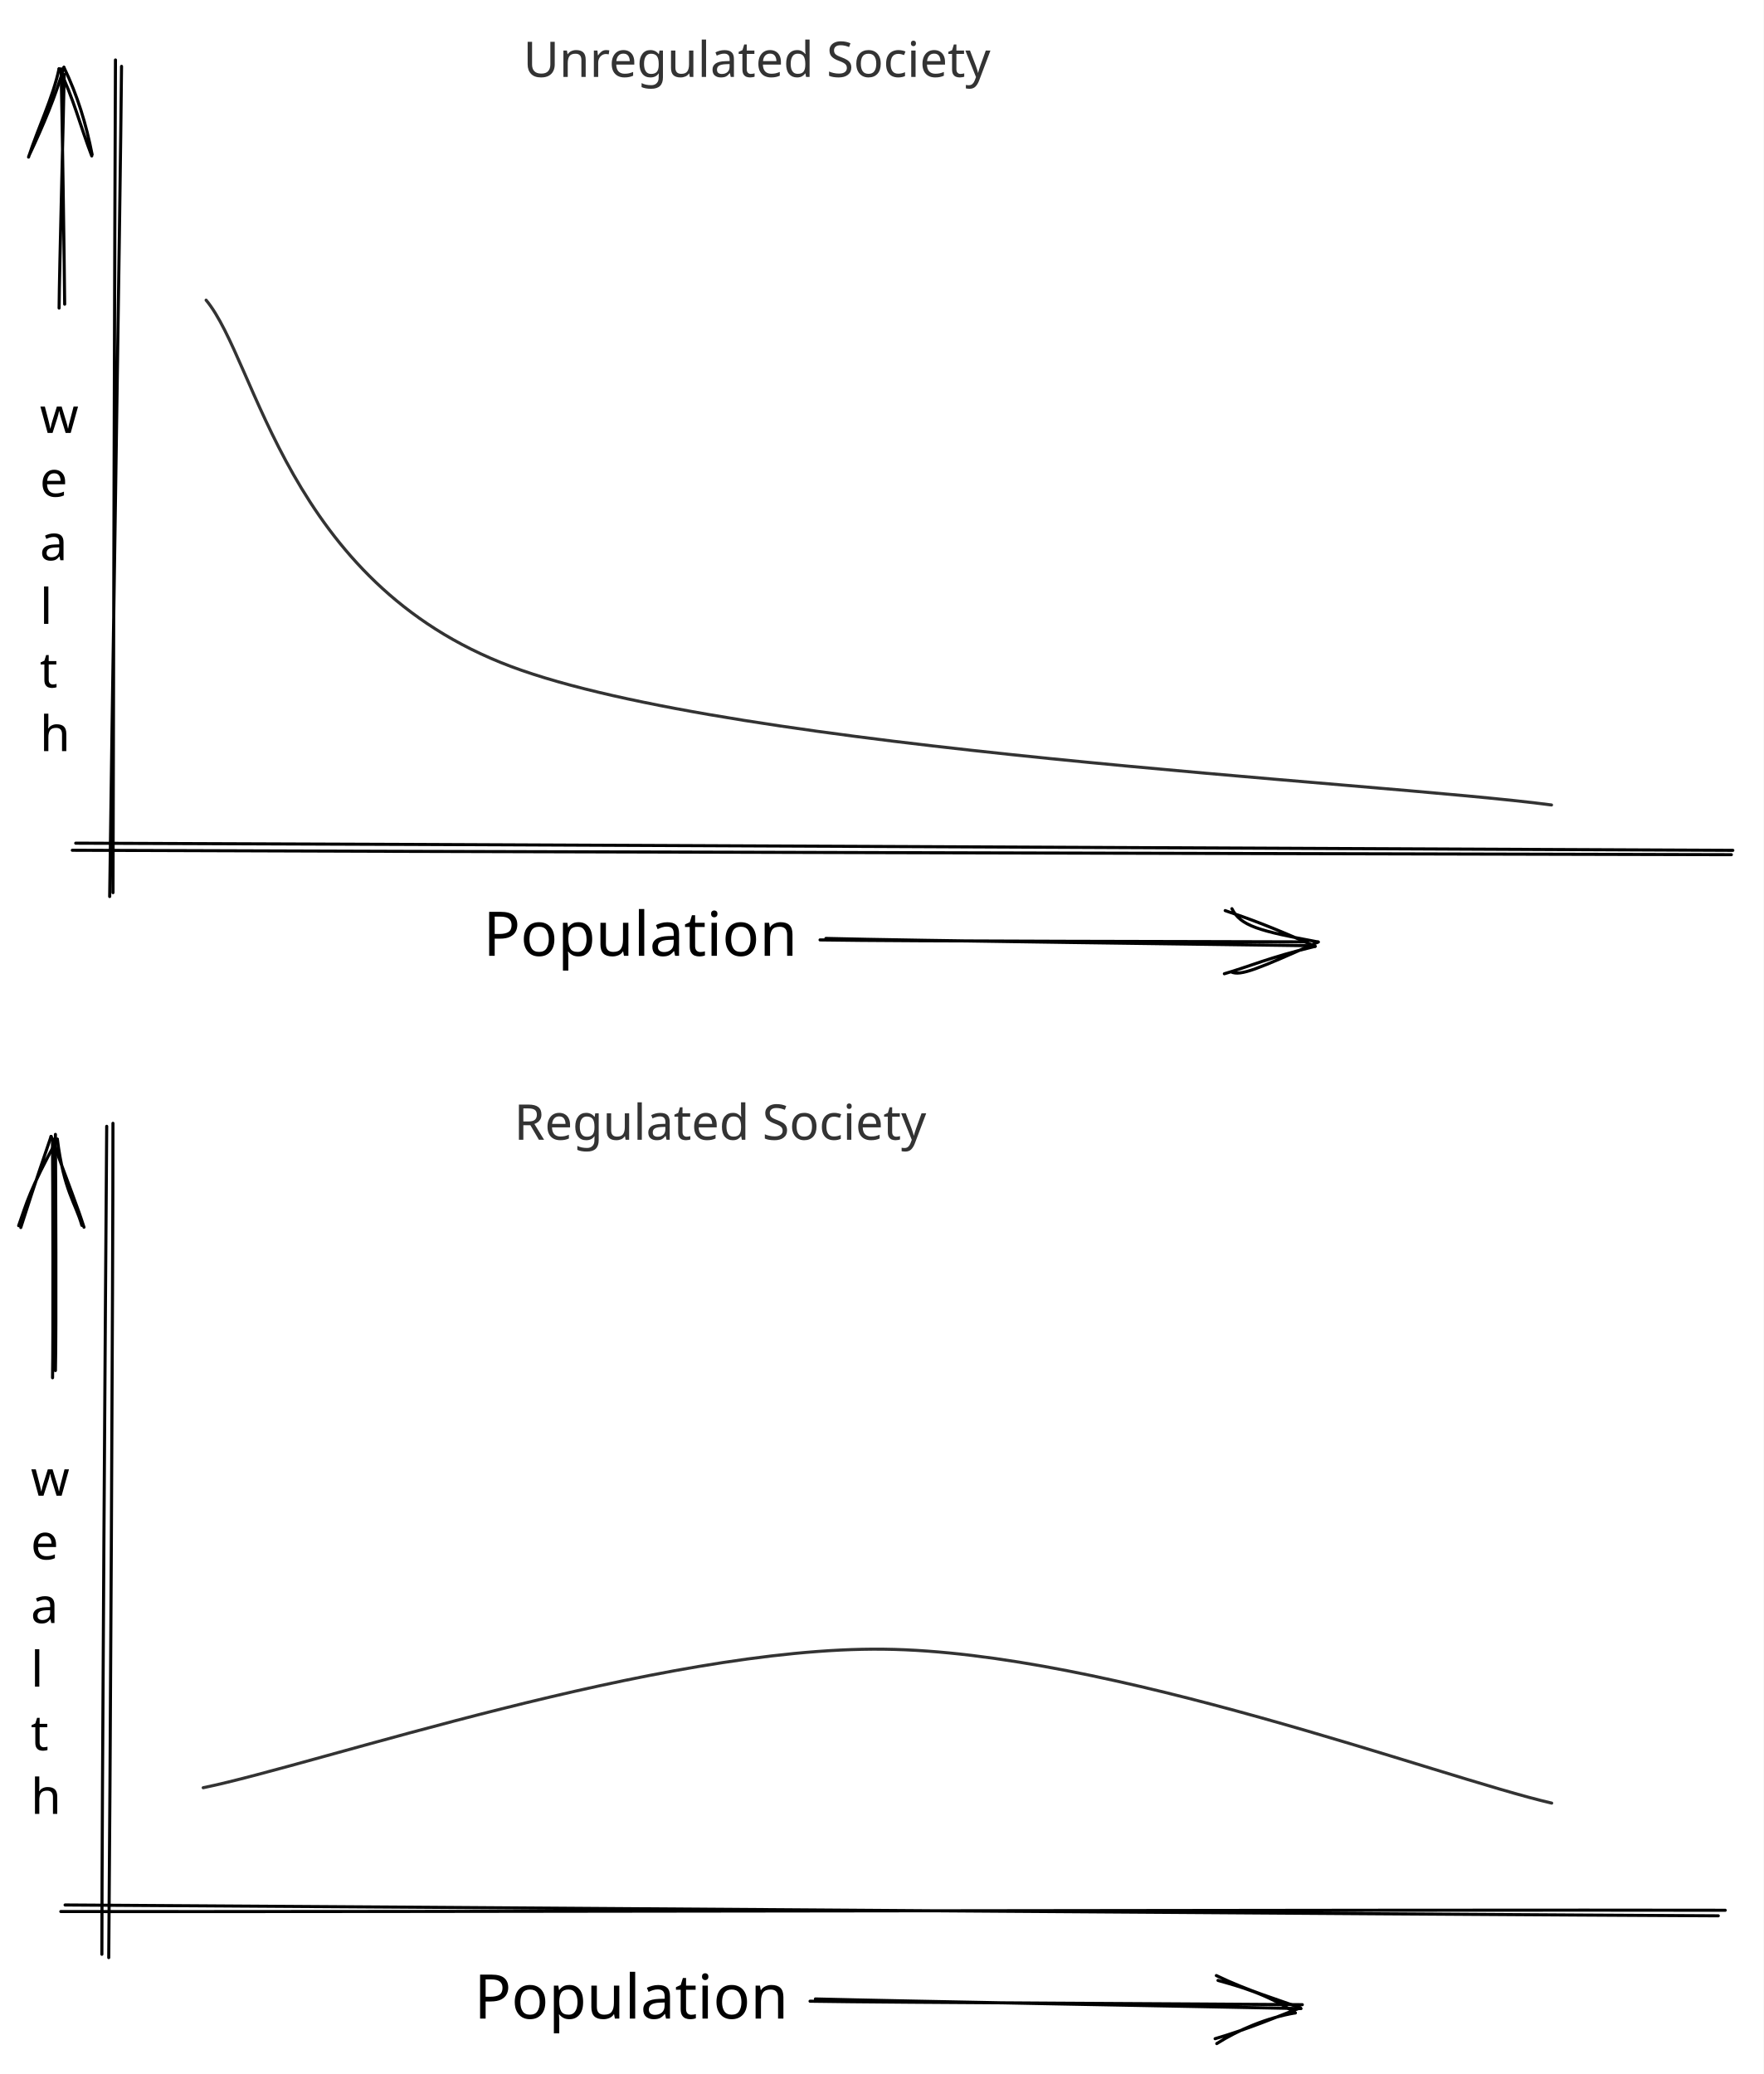
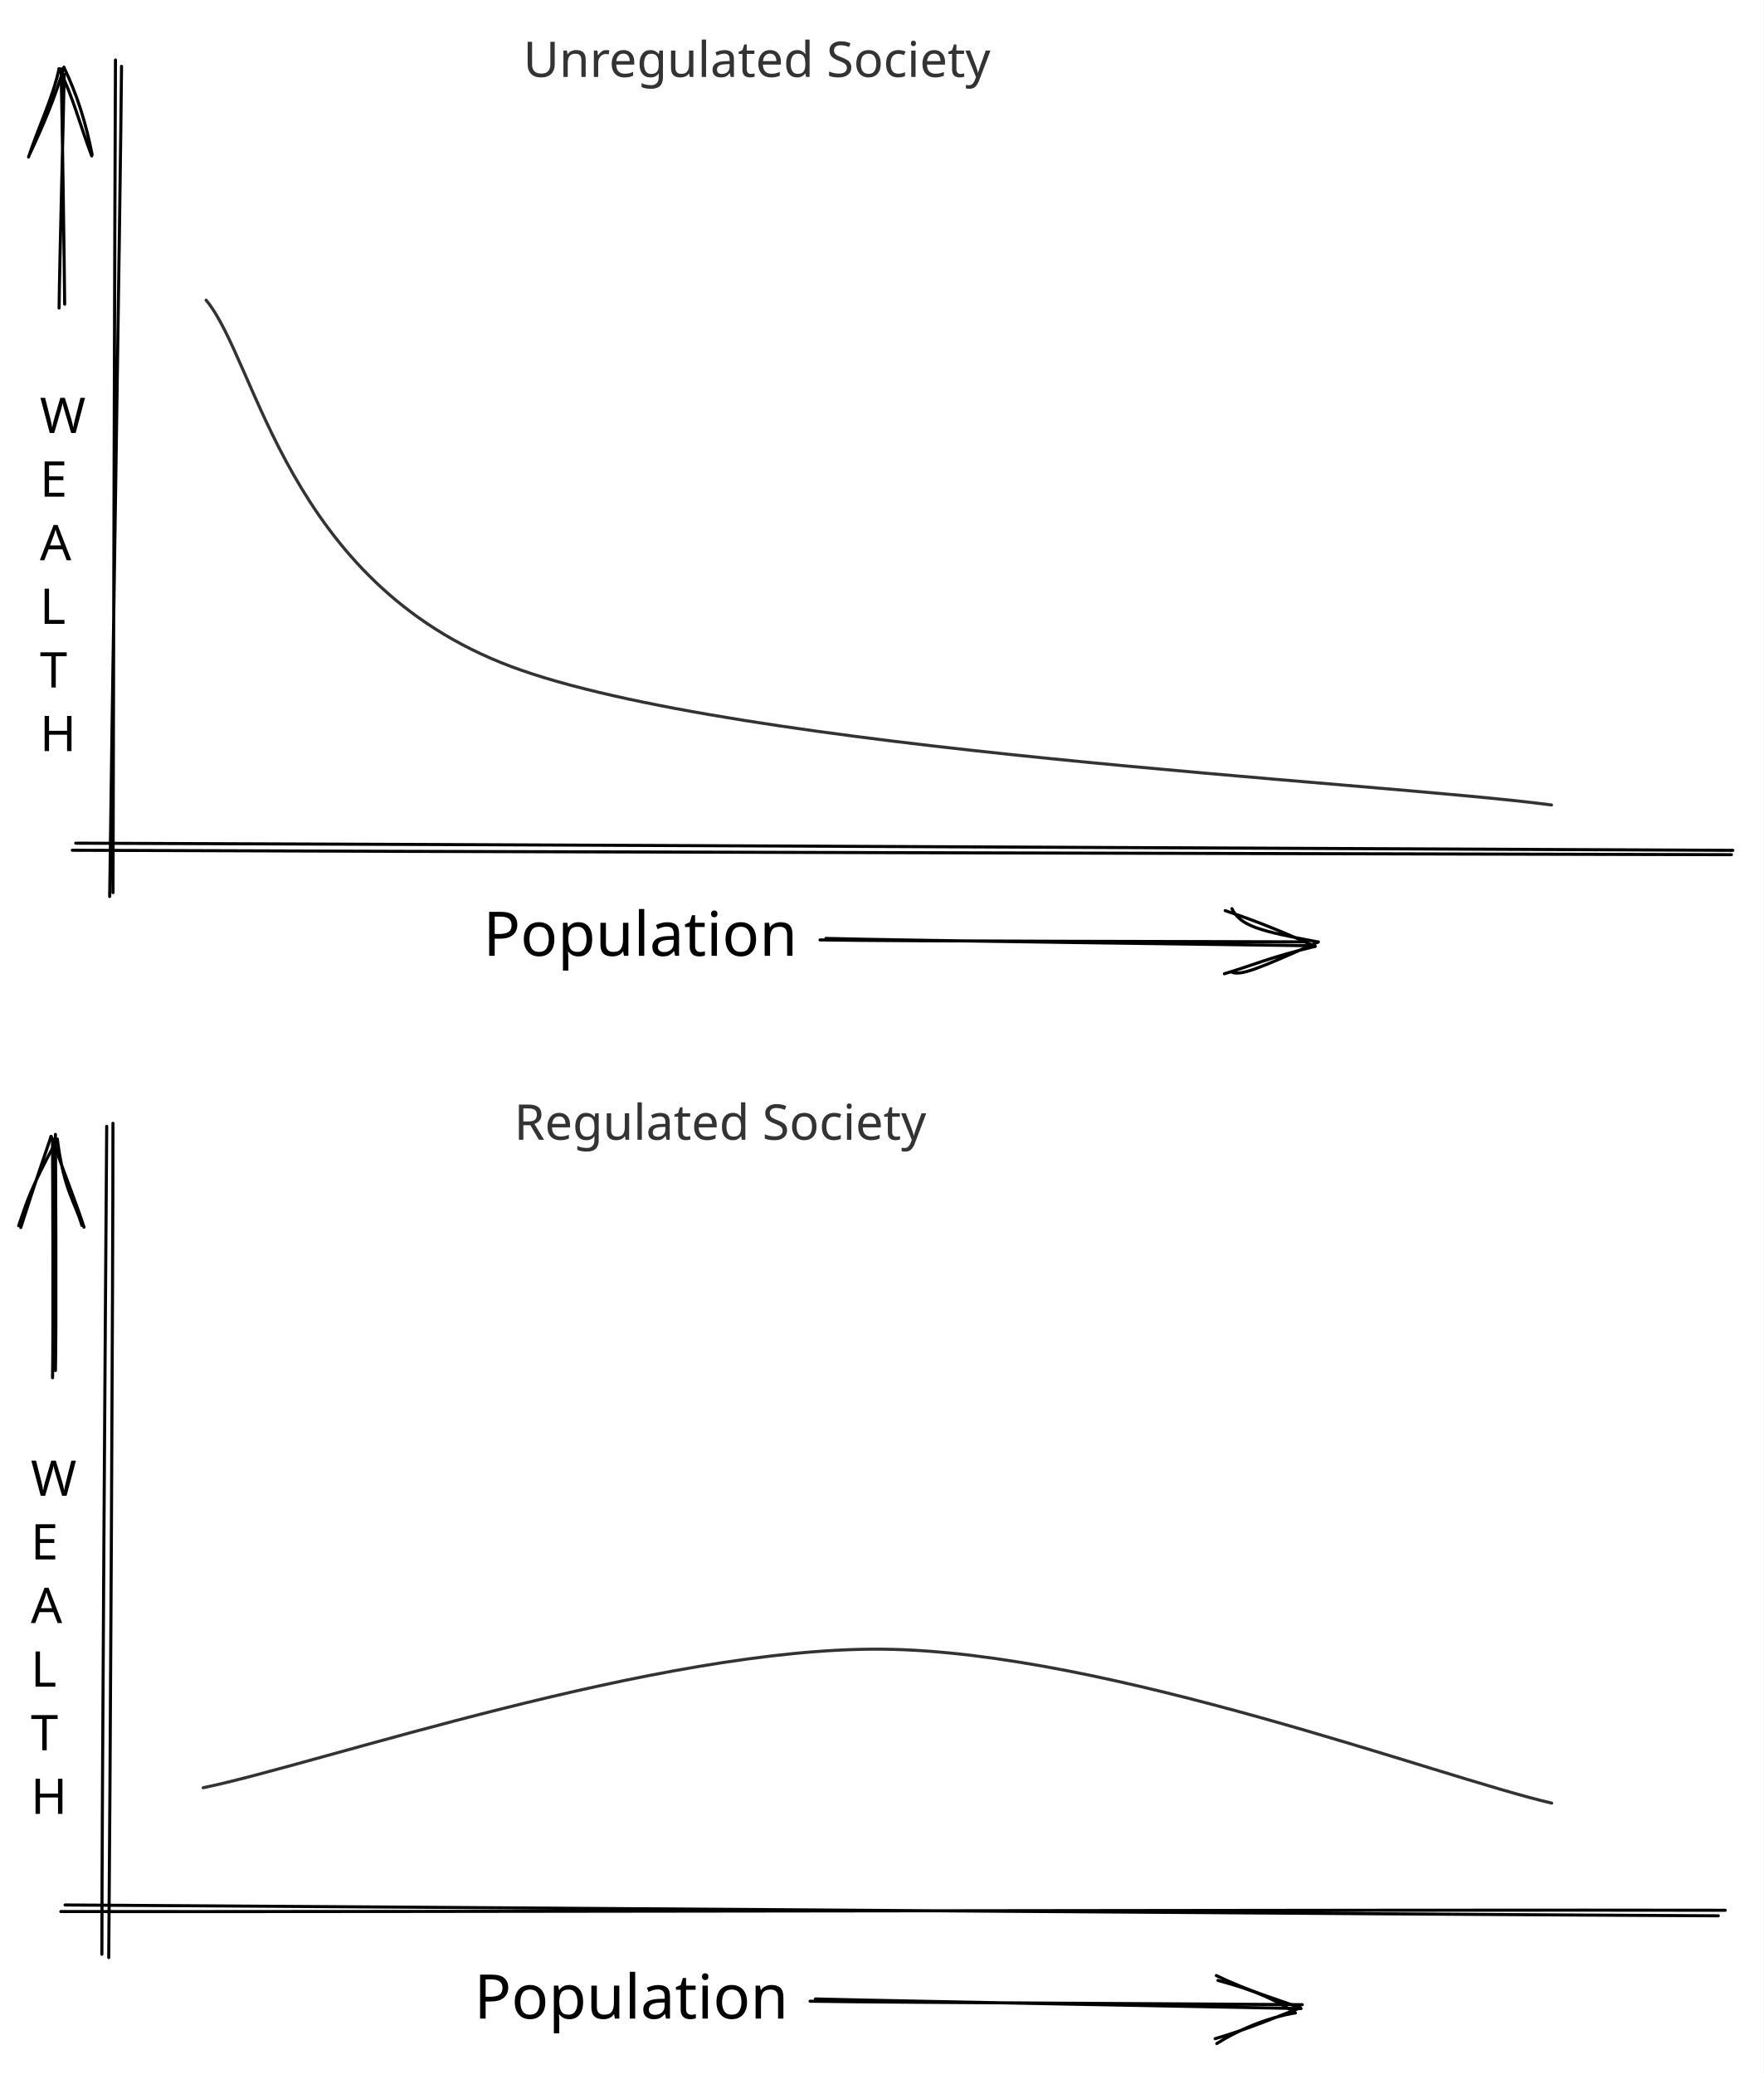
<svg xmlns="http://www.w3.org/2000/svg" version="1.1" viewBox="0 0 572.835 673.75" width="1145.671" height="1347.5">
  
-   eyJ2ZXJzaW9uIjoiMSIsImVuY29kaW5nIjoiYnN0cmluZyIsImNvbXByZXNzZWQiOnRydWUsImVuY29kZWQiOiJ4nO2bW3eaSlx1MDAxNMff8ymy7GtjmftM30zSXFyOMdrENpeTri6iqERcdTAwMDRcdTAwMDJYTbv63c+AkUFBxVSj7SlcdTAwMGZdYS4wzOzf/s/sbX/s7O5cdTAwMTaCJ9covN8tXHUwMDE4w4ZumU1PXHUwMDFmXHUwMDE03obl31xmzzdcdTAwMWRbVsHo3nf6XiNq2Vx0XHUwMDAy13//7p3qUWw4vVEvwzJ6hlx1MDAxZPiy3b/yfnf3R/SvrDGbYd/rNvfKVXx0cytcdTAwMWFX16Uuf8AuiLpGjcaDsUzbUKVDWYSYXHUwMDE23z/Je6CJ+H5gNoNOWFx1MDAxNpd0XGaz3Vx0wrEnuul221xun65K/MBzusaBYzle+NY3WnSpXHUwMDE33+uNbttz+nYzblx1MDAxM3i67bu6Jz9StWuZlnVcdTAwMTk8WaPp0Vx1MDAxYp2+l1x1MDAxOP7oLVepQY7K436+IydT9ZKvbXdsw/cn+jiu3jCD0Vx1MDAwNKjvXGLH6J42o1n/knyC3Xx+wnhcdTAwMTnUXHUwMDFjw+eSn2o8hlx1MDAxMa5cdTAwMTFgXHUwMDE4alx1MDAxOCGK45qELVx1MDAxMDpdeu7YkV1wIDRGSKKB6Vx1MDAxZkp7XGKip7Z0yzfUxIZD+6Bsxe5bVlxc2Xeb+qhcdTAwMTOgjGiMM8BcdTAwMTFHcb00ju50XHUwMDFmy2l0M97jOmbSXHUwMDE4w0v9tassIbqJ//7yNrP1XHUwMDFlSDaXlqU67Ex1LFi6XHUwMDFmXHUwMDFjOL2eXHUwMDE5yC+phaOYXHUwMDFlsVx1MDAxZuhesG/aTdNuT9dcdTAwMTl2c0ZN1Kvkec6gY+jNjH7TdTuJNZ5i8eNZr1arXHUwMDBlQLl8qte0yreScUU6uVhMrHFoioiqxVx1MDAxObNIXHUwMDEwz6DxL4tLskhcdTAwMTFlXHUwMDEyq1x1MDAxNHRhJ4SmS8coQoZcdTAwMTnUXHUwMDEwVkvwh6GYsK7wgqr9b0mio9fq/v3Fp89f+z1/b1gvl6yvrTSJgTFcZiZJxFxcqWBEXCJX5lx1MDAxOauilqWLyqL+zyhOruiYudDWIeZZ+pfwalPMUcqhxpKo5mdOmfaPhFU/XHUwMDFiR6XkslL1/LZxbPLqTf2rf3VBSCFp/rGB6KHJXHUwMDE14pqfKVx1MDAxOLJ5Vlx1MDAxZrpcdTAwMDTPkTHKd9ZcdTAwMWO3b+lBOD1q4Vx1MDAxZDu4NL9HrkibKD3Se6b1NLF24YNKltm2I7ExWlx0XHUwMDAzklNcdTAwMWOYcpNcdTAwMTlXXHUwMDA3jps0Q9+IxEk+TS1LQ75Fl6XeaVxuSscz26atW/X00OfAOX/+p+Z+gk5cIqboXHUwMDE0sCg3V0CDglwizFhcdTAwMWFVkiWaRUhcdTAwMThcdTAwMTdMQ5RAKKRcdTAwMWH8RXdJXHUwMDE1RZhApCEtXHUwMDA1b/RWOF06Rlx1MDAxYVxiXHQ1oTBcdTAwMDHISnX0RdytVEdcdTAwMTNcdTAwMDZcdTAwMTdeaVNbpbAmVuz5mHiaQ/1cIsfR6IdfvKdcdTAwMTVcdTAwMDGRm03OXHUwMDAx1qSbZpAkWrV1V7ZcdTAwMTEpI1iRhCeda7ajeEDsw17ltKNcdTAwMDHTqH8y8NDyP+/lUXFpnlx1MDAxM35cdTAwMDJcdTAwMDJSVCWxc8iQcVx1MDAwMJVccv2fnUGWjkOAMZaelqpcdTAwMDclqZ+5eVx1MDAxNphcdTAwMDCO8VZBP1x1MDAxNtvBnW3c2fqdbd3ZwZ3dyZRcXEAnStcluUDp0Fx1MDAxMpqb+oI5QH28qj+4Z7Wzs7Nbi1x1MDAxZj1ip3zv7udSXkTgXHUwMDA0UYDnilx1MDAxNrG/0rqstGpcdTAwMDBATiHKOqFcdTAwMDKUQm9cZlx1MDAxOVx1MDAxM4RrQEuwuXnIVqusydZ7bKVCuo5cdTAwMTPqYnk7v+qWOteXXjBsnVx1MDAxZVx1MDAxZVx1MDAwNI81eHJ0nEfeiDZcdKPgWeqWufVVtvxn8ch/VdxcdTAwMThcdTAwMTZcZlximKltnE1cdTAwMTfGXHUwMDFiWkKA3Nwxplx1MDAxNmTz2I217ZPtXHUwMDE57fA8ZjR3L52GaciZ2qC8KVx1MDAxM11C3bK+YVx1MDAwZVKtfe/gXFx80IenpYdD7rmDx6p/kitcdTAwMDI7dbJcdTAwMDScpojCiKWJXHUwMDAy9E/YMGq/itRcdTAwMTJcbse0UONoZlxiXHUwMDE205nhIHnKp/L8XGL/WIFTXHUwMDE2XHUwMDE4Xlx1MDAwMIhFXHUwMDFkXHUwMDEy9lx1MDAxOPWgeNs1cWbUNlx1MDAxYsxEaD5cdTAwMWQ7jMOEXGJqnMkjbFx1MDAwZbtcdTAwMTg5ieNeYF98LYubRzq8fdgrn/Azerw928m0XHUwMDE3iVx1MDAxY1x1MDAxNGVFjWAhXHUwMDE1XHUwMDA3I4qnXHUwMDEyRpjgojq7r8zt5MxcdTAwMDOPt66AUCzQyv3Ga9H8Mlx1MDAwMHKCtVxmXCLr8S85sq0vY5OC6dIxm1x1MDAxOFJEknnvhWhWbkong2G9p7frJef8uNK66OCtR5OgOWgyja9cdTAwMTPNXHUwMDA1aeExmlBcdTAwMDNQ+kmoXHUwMDFh/2Uzfu7m2VxcnH6di+bkXHUwMDExMV+8gMJQOHPFXHUwMDBiRmxWn26qN6f0pFx1MDAxYnT4xW272bhcdTAwMGaOvG1nXHUwMDEzczqPTUjXKptcdTAwMGJcdTAwMTLF47iqxqAmYHJcdTAwMGKz5Fx1MDAxOXap9Kdttj6VvNJ5+dFw2vtHT03Q695vPv25dIqzMCNXmp3FfPFcdTAwMTF2henPXHUwMDE58dUkrzOllFx1MDAxMyYgJjw/r/PXeUt5JWIur4hcdTAwMTWFyMj3rpzcJfPG46MtQ5BcdTAwMDGx8tjwhlR2Vn5xvlx1MDAxMuyuL7+4Yj2fXHUwMDA2cdOZ4Fx1MDAxN2r8bJ+hQYZcdTAwMTDI9au1kc+4eqzR79/3XHUwMDA3pW9cdTAwMDdV61x1MDAxZrfUuHl6XHUwMDE02+4zXHUwMDEwhnN8XHUwMDA2oVqRrVHjXHUwMDE3JJHjs7HARK46UFvzX9T4dfmApVx1MDAwM8OFuWnUXHUwMDE5XHTO15DjfJnRxaJMZsYkXHUwMDAx5Vx1MDAxOEFcbnH+XHUwMDEzri6qZ8NcdTAwMDNxWVx1MDAxOZT3q2d227NuW93tJ0zMI1xmvXbwiaWUVzrXcGOQXHUwMDE42W+tvJs5365XXHUwMDBmk60z87cvlL+ZvzbDXHUwMDAyXHUwMDBiKo0z/5ZcdTAwMTleXFx//ng4aLv9+ndkXHUwMDFk3FRcYv/weWtcdTAwMTKbM064Ylx1MDAxZZtcdTAwMTijtapcdTAwMWZWv/rJSjKP6eTSU4Y/XHUwMDAxfiXxQ0Akfp+ybvG7mJ1lzc5/vob4pVx1MDAwNzVcdTAwMTevWcFdysQsvKRsXHUwMDAwSMlcdTAwMTLR3eu9e9utVFx1MDAxYuC+clx1MDAwMdHTIVx1MDAwYm6valuT5JwhfYLPwYtSsU7pw1nBXZJOvFC5u1x1MDAxNISAXHKrXHUwMDFmnfhcdTAwMWYyv5v6rS+6XHUwMDBi4aT4YbKoXHUwMDA3noxcdTAwMDcn2k+K5c7zXHUwMDEzXG66615cdTAwMDZyOeKFLXwzjcF+2t7etKIr9Fx1MDAwNtE6h9RcdTAwMTmRPfzc+flcdTAwMWY6R3uwIn0=
+   eyJ2ZXJzaW9uIjoiMSIsImVuY29kaW5nIjoiYnN0cmluZyIsImNvbXByZXNzZWQiOnRydWUsImVuY29kZWQiOiJ4nO2bW1PiSFx1MDAxNMff/Vx1MDAxNFx1MDAxNvu6Mul7977h3Vx1MDAwNYRRZlDXralcYlx1MDAwMVwiIYlJXHUwMDE4cKbmu28nStKQXHUwMDAwwVx1MDAwMWXcyYNl+pJ0us/v/LvP0e87u7uF4NE1XG5/7Vx1MDAxNoxxS7fMtqePXG5/huVfXHLPN1x1MDAxZFtWwejed4ZeK2rZXHUwMDBiXHUwMDAy1//rw4ekR7HlXGaeelx1MDAxOZYxMOzAl+3+kfe7u9+jn7LGbId9r7rcK9fw8fWNaDWvSn1+j11cdTAwMTB1jVx1MDAxYU1cdTAwMDZjmbaRlI5lXHUwMDExYlp8/yjvgSbi+5HZXHUwMDBlemFZXFzSM8xuL1xix6500+2uXHUwMDE1Pj0p8Vx1MDAwM8/pXHUwMDFiXHUwMDA3juV44Vv/0KIrefGd3up3PWdot+M2gafbvqt78iOTdlx1MDAxZNOyLoNH62l69FZv6CnDf3pLMzXIp/K4n+/IyUx6ydd2e7bh+1N9XHUwMDFjV2+ZwdNcdTAwMDQk31x1MDAxMY7RPWtHs/6v+lx1MDAwNLv9/ITJMiRzXGafS34k4zGMcI1cdTAwMDDDUMNcYlFcdTAwMWPXKLZA6GzpuWNHdsGB0Fx1MDAxOCFKXHUwMDAz0z+U9lx1MDAxMERP7eiWbyRcdTAwMTNcdTAwMWJcdTAwMGXtKLFcdTAwMTV7aFlx5dBt60+dXHUwMDAwZURjnFx1MDAwMY44iuulcfRn+1hOq5/xXHUwMDFl1zFVY1xmr+S33cRcdTAwMTKim/j3f//MbL1cdTAwMDfU5tKyklx1MDAwZTszXHUwMDFkXHUwMDBilu5cdTAwMDdcdTAwMDfOYGBcdTAwMDbyS+rhKGZH7Fx1MDAwN7pcdTAwMTfsm3bbtLuzdYbdnlNcdTAwMTP1KnmeM+pcdTAwMTl6O6PfbN2OssYzLH6sXGbq9dpcYpTLZ3pdq34tXHUwMDE5TdLLxaKyxqEpXCKaLM6ERYJ4XHUwMDA2jb9ZXFyRRYook1iloFx1MDAwYjshNFs6QVx1MDAxMTLMoIZwslx1MDAwNO9cZkXFusJcdTAwMGIm7X9JXHUwMDEyXHUwMDFkvd7w7y4+ff4yXHUwMDFj+HvjRrlkfemkSVxmjHEwTVwi5olcbkYk8sQ8Y1XUsnQxsaj/M4rTKzphLrR1iHmW/ilebYY5SjnUmIpqfuZcdTAwMTLT/q5Y9bNxVEsuK9XOb1onJq9dN774zVx1MDAwYkJcbqr5x1x1MDAwNqKHJleIa36kYMjmOfnQXHUwMDE1eI6MUb6z7rhDS1x1MDAwZsLpSVx1MDAxNt6xg0vzW+SKtKnSY31gWo9Ta1x1MDAxNz6oZJldO1x1MDAxMlx1MDAxYqOjXHUwMDE4kJziwJSbzLg6cFxc1VxmfSNcdTAwMTIn+bRkWVryLbos9c5SUDqe2TVt3Wqkh75cdTAwMDDOxfM/M/dTdFx1MDAxMjFDp4BFublcdTAwMDJcdTAwMWFcdTAwMTRcdTAwMTRhxtKokizRLELCuGBcdTAwMWGiXHUwMDA0QiHV4De6K6oowlx1MDAwNFwiXHJpKXijt8LZ0lx00kBIqFx0hVxuIGvV0Vx1MDAxN3G3Vlx1MDAxZFVcZi680qa2TmFVVuz5mHiWQ/1cIsfRXHUwMDFhhl+8p1x1MDAxNVx1MDAwMZGbTc5cdTAwMDHWpJtmkCituror24iUXHUwMDExrEnCVeea7SjuXHUwMDExO9qrnvU0YFx1MDAxYY1PXHUwMDA2XHUwMDFlW/7nvTwqLs1zyk9AQIpJSexcdTAwMWOSbVfsXHUwMDFiXHUwMDAwTGzo/+xcZrJ0XHUwMDFjXHUwMDAyjLH0tDR5kEI9SKn7hHqBMSFcdTAwMWFEaz/HXG4gnZCyJ3+B2DZv7aNbu3RrV27txq19mim5gE6VbkpyQaJDK2hu6lx1MDAwYlx1MDAxNlx1MDAwMPWx2bh3K/VKpXJj8eNcdTAwMDfslO/c/VxcyotcYpxcIlxu8Fxc0Vwi9ltaV5VWXHJcdTAwMDDIqUqLXHUwMDAyXHUwMDE5SqE3gYxcdMI1oClsvjdlVVvvsbVcbukmTqjL5e282S/1ri69YNw5OzxcYlx1MDAxZerw9Pgkj7xcdTAwMTFtXHUwMDFhRsGz1C1z65vY8vvikf+suDEsXHUwMDE4XHUwMDEwMFPbOJstjDe0hFx1MDAwMLm5YyxZkLfHbqJtn2zP6IbnMaO9e+m0TEPO1Fx1MDAxYspbYqIrqFvWNyxAqrPvXHUwMDFknIsjfXxWuj/knjt6qPmnaaQyXCKwMydLwGmKKIxYmihA38OGUftZpFZQOKaFXHUwMDFhRzNDsJjOXHJcdTAwMDfJUz6V50f4blx1MDAwNS6xwPBcdTAwMDJALOug2GPUg+Jt18S5UdtsMJXQfDp2XHUwMDE4h1x0XHUwMDEx1DiTR9hcdTAwMWN28eQkTlx1MDAwNoF98aUsrlx1MDAxZuj45n6vfMor9GR7tpNpL1x1MDAxMjkoyopcdTAwMWHBQipcdTAwMGVGXHUwMDE0zySMMMHF5Oy+NreTM1x1MDAwZjzZulx1MDAwMkKxQGv3XHUwMDFir0Xzy1x1MDAwMMhcdNYqiGzGv+TItr6MTVxuZksnbGJIXHUwMDExUfPeS9GsXpdOR+PGQO82Ss75SbVz0cNbjyZBXHUwMDBi0GRcdTAwMWHfJJpL0sJcdTAwMTM0oVx1MDAwNqD0kzBp/JvN+Llvz+by9OtCNKePiPniXHUwMDA1XHUwMDE0hsKZK17wxGbt8bp2fUZP+0GPX9x026274NjbdjYxp4vYhHSjsrkkUTyJq2pcZmpcdTAwMDKqW5hcdTAwMTXPsCulP22z86nklc7LXHUwMDBmhtPdP35sg0H/7u3TnyunOFx1MDAwYnNypdlZzFx1MDAxN1x1MDAxZmHXmP6cXHUwMDEzX1V5nSulnDBcdTAwMDEx4fl5XbzOW8orXHUwMDExXHUwMDBieUWsKERGvnft5K6YN55cdTAwMWNtXHUwMDE5glxmiLXHht9IZeflXHUwMDE3XHUwMDE3K8Hu5vKLa9bzWVx1MDAxMN86XHUwMDEz/DKNx3PT7YhcdTAwMDNcdTAwMDRcdTAwMTHQ8lx1MDAxZo2bXHUwMDBmdfrt2/6o9PWgZv3tllrXj1x1MDAwZmLbfVx1MDAwNsJwgc8gVCuyXHJq/JIkcnw2XHUwMDE2mMhVXHUwMDA3yWL9pMYvyYxiKHd4P6nD+Vx1MDAwMsOFhWnUOVx0zteQ43yZ0eWiTObGJFx1MDAwMeVcdTAwMThBXG5x/lx1MDAxM64uapXxgbisjsr7tYrd9aybTn/7XHRcdTAwMTOLXGJDr1x1MDAxZHxiKeWVzjXcXHUwMDE4KCP7pZX3bc63m9VDtXVm/vZl8ofmylx1MDAxZlx1MDAxNlhQaZz5t8zw4urzx8NR11x1MDAxZDa+Ievgukr40eetSWzOOeGKRWxijDaqfjhD/pQk84ROLj1l+CfAr1wifpwhIJS/T9m0+F3Mz7Jm5z9fQ/zSg1qI17zgLmViXHUwMDFlXlI2XHUwMDAwpGSF6O7V3p3tVmstcFe9gOjxkFx1MDAwNTfN+tYkOedIn+BcdTAwMGLwolRsUvpwVnCXpFx1MDAxMy9U7i5cdTAwMDUh4I3Vj079h8yvpn6bi+5COC1+mCzrgafjwUr7abHceX5CQXfdy0AuR7ywha+mMdpP29tcdTAwMWad6FxuvUG0ziF1RmRcdTAwMGY/dn78XHUwMDA3wkh4lCJ9
  <defs>
    <style class="style-fonts">
      @font-face {
        font-family: "Virgil";
        src: url("https://excalidraw.com/Virgil.woff2");
      }
      @font-face {
        font-family: "Cascadia";
        src: url("https://excalidraw.com/Cascadia.woff2");
      }
    </style>
  </defs>
  <rect x="0" y="0" width="572.835" height="673.75" fill="#ffffff" />
  <g stroke-linecap="round">
    <g transform="translate(37.94508 20.5) rotate(0 -0.3952334 134.8602)">
      <path d="M-0.44 -1.02 C-0.66 43.74, -1.16 224.11, -1.24 269.48 M1.53 1.05 C1.12 45.9, -1.79 226.01, -2.32 270.74" stroke="#000000" stroke-width="1" fill="none" />
    </g>
  </g>
  <mask />
  <g stroke-linecap="round">
    <g transform="translate(23.94508 274.5) rotate(0 269.2135 1.276456)">
      <path d="M0.65 -0.59 C90.6 -0.35, 449.43 1.35, 538.89 1.74 M-0.46 1.71 C89.47 2.11, 448.94 2.94, 538.41 3.15" stroke="#000000" stroke-width="1" fill="none" />
    </g>
  </g>
  <mask />
  <g transform="translate(156.9451 292.5) rotate(0 50.5 13)">
    <text x="0" y="18" font-family="Virgil, Segoe UI Emoji" font-size="20px" fill="#000000" text-anchor="start" style="white-space: pre;" direction="ltr">Population</text>
  </g>
  <g stroke-linecap="round">
    <g transform="translate(266.9451 304.2421) rotate(0 79.42123 1.801287)">
      <path d="M-0.59 1.09 C25.81 1.55, 130.54 1.61, 157.16 1.73 M1.31 0.61 C28.18 1.32, 133.15 2.62, 159.43 2.99" stroke="#000000" stroke-width="1" fill="none" />
    </g>
    <g transform="translate(266.9451 304.2421) rotate(0 79.42123 1.801287)">
      <path d="M132.91 11.47 C135.98 12.96, 141.75 10.44, 161.22 1.77 M130.73 12.09 C138.83 9.73, 145.15 6.83, 160.23 3.18" stroke="#000000" stroke-width="1" fill="none" />
    </g>
    <g transform="translate(266.9451 304.2421) rotate(0 79.42123 1.801287)">
      <path d="M133.19 -9.05 C136.02 -3.45, 141.74 -1.87, 161.22 1.77 M131 -8.43 C139 -5.68, 145.25 -3.48, 160.23 3.18" stroke="#000000" stroke-width="1" fill="none" />
    </g>
  </g>
  <mask />
-   <g transform="translate(12.94508 127) rotate(0 5.5 62)">
-     <text x="0" y="13.667" font-family="Virgil, Segoe UI Emoji" font-size="16px" fill="#000000" text-anchor="start" style="white-space: pre;" direction="ltr">w</text>
-     <text x="0" y="34.333" font-family="Virgil, Segoe UI Emoji" font-size="16px" fill="#000000" text-anchor="start" style="white-space: pre;" direction="ltr">e</text>
-     <text x="0" y="55" font-family="Virgil, Segoe UI Emoji" font-size="16px" fill="#000000" text-anchor="start" style="white-space: pre;" direction="ltr">a</text>
-     <text x="0" y="75.667" font-family="Virgil, Segoe UI Emoji" font-size="16px" fill="#000000" text-anchor="start" style="white-space: pre;" direction="ltr">l</text>
-     <text x="0" y="96.333" font-family="Virgil, Segoe UI Emoji" font-size="16px" fill="#000000" text-anchor="start" style="white-space: pre;" direction="ltr">t</text>
-     <text x="0" y="117" font-family="Virgil, Segoe UI Emoji" font-size="16px" fill="#000000" text-anchor="start" style="white-space: pre;" direction="ltr">h</text>
+   <g transform="translate(12.94508 127) rotate(0 6.5 62)">
+     <text x="0" y="13.667" font-family="Virgil, Segoe UI Emoji" font-size="16px" fill="#000000" text-anchor="start" style="white-space: pre;" direction="ltr">W</text>
+     <text x="0" y="34.333" font-family="Virgil, Segoe UI Emoji" font-size="16px" fill="#000000" text-anchor="start" style="white-space: pre;" direction="ltr">E</text>
+     <text x="0" y="55" font-family="Virgil, Segoe UI Emoji" font-size="16px" fill="#000000" text-anchor="start" style="white-space: pre;" direction="ltr">A</text>
+     <text x="0" y="75.667" font-family="Virgil, Segoe UI Emoji" font-size="16px" fill="#000000" text-anchor="start" style="white-space: pre;" direction="ltr">L</text>
+     <text x="0" y="96.333" font-family="Virgil, Segoe UI Emoji" font-size="16px" fill="#000000" text-anchor="start" style="white-space: pre;" direction="ltr">T</text>
+     <text x="0" y="117" font-family="Virgil, Segoe UI Emoji" font-size="16px" fill="#000000" text-anchor="start" style="white-space: pre;" direction="ltr">H</text>
  </g>
  <g stroke-linecap="round">
    <g transform="translate(19.94508 100.5) rotate(0 0.1520813 -39.27624)">
      <path d="M-0.75 -0.42 C-0.65 -13.31, 0.71 -63.77, 0.91 -76.35 M1.06 -1.68 C0.96 -14.41, 0.2 -65.46, -0.09 -78.13" stroke="#000000" stroke-width="1" fill="none" />
    </g>
    <g transform="translate(19.94508 100.5) rotate(0 0.1520813 -39.27624)">
      <path d="M9.98 -50.28 C8.02 -60.28, 5.23 -69.46, 0.82 -78.63 M9.85 -49.84 C6.13 -59.51, 3.85 -68.92, -0.76 -78.16" stroke="#000000" stroke-width="1" fill="none" />
    </g>
    <g transform="translate(19.94508 100.5) rotate(0 0.1520813 -39.27624)">
      <path d="M-10.54 -49.91 C-5.82 -59.9, -1.93 -69.21, 0.82 -78.63 M-10.67 -49.47 C-7.42 -59.37, -2.73 -68.91, -0.76 -78.16" stroke="#000000" stroke-width="1" fill="none" />
    </g>
  </g>
  <mask />
  <g stroke-opacity="0.8" fill-opacity="0.8" transform="translate(169.9451 10) rotate(0 79 10.5)">
    <text x="0" y="15" font-family="Virgil, Segoe UI Emoji" font-size="16px" fill="#000000" text-anchor="start" style="white-space: pre;" direction="ltr">Unregulated Society</text>
  </g>
  <g stroke-linecap="round">
    <g stroke-opacity="0.8" fill-opacity="0.8" transform="translate(66.94508 97.5) rotate(0 218.5 82)">
      <path d="M0 0 C16.5 19.83, 26.17 91.67, 99 119 C171.83 146.33, 380.67 156.5, 437 164 M0 0 C16.5 19.83, 26.17 91.67, 99 119 C171.83 146.33, 380.67 156.5, 437 164" stroke="#000000" stroke-width="1" fill="none" />
    </g>
  </g>
  <mask />
  <g stroke-linecap="round">
    <g transform="translate(35 365.75) rotate(0 -0.1113375 134.6739)">
      <path d="M-0.34 0.14 C-0.68 44.8, -1.9 223.97, -1.91 269.11 M1.69 -0.84 C1.71 44.47, 0.74 225.18, 0.32 270.19" stroke="#000000" stroke-width="1" fill="none" />
    </g>
  </g>
  <mask />
  <g stroke-linecap="round">
    <g transform="translate(21 619.75) rotate(0 269.0544 0.849128)">
      <path d="M0.14 -0.91 C89.47 -0.42, 447.3 2.21, 537.11 2.61 M-1.25 1.22 C88.36 1.39, 449.36 0.59, 539.36 0.81" stroke="#000000" stroke-width="1" fill="none" />
    </g>
  </g>
  <mask />
  <g transform="translate(154 637.75) rotate(0 50.5 13)">
    <text x="0" y="18" font-family="Virgil, Segoe UI Emoji" font-size="20px" fill="#000000" text-anchor="start" style="white-space: pre;" direction="ltr">Population</text>
  </g>
  <g stroke-linecap="round">
    <g transform="translate(264 649.4921) rotate(0 79.05728 1.444859)">
      <path d="M-0.89 0.61 C25.59 1.05, 132.52 1.5, 159 1.74 M0.85 -0.12 C27.25 0.57, 132.51 2.45, 158.58 3.01" stroke="#000000" stroke-width="1" fill="none" />
    </g>
    <g transform="translate(264 649.4921) rotate(0 79.05728 1.444859)">
      <path d="M131.21 14.38 C138.24 9.91, 147.54 5.96, 156.71 4.41 M130.67 12.79 C140.76 9.88, 151.7 5.34, 158.34 2.75" stroke="#000000" stroke-width="1" fill="none" />
    </g>
    <g transform="translate(264 649.4921) rotate(0 79.05728 1.444859)">
      <path d="M131.61 -6.14 C138.36 -4.23, 147.54 -1.78, 156.71 4.41 M131.07 -7.72 C141.03 -2.87, 151.81 0.36, 158.34 2.75" stroke="#000000" stroke-width="1" fill="none" />
    </g>
  </g>
  <mask />
-   <g transform="translate(10 472.25) rotate(0 5.5 62)">
-     <text x="0" y="13.667" font-family="Virgil, Segoe UI Emoji" font-size="16px" fill="#000000" text-anchor="start" style="white-space: pre;" direction="ltr">w</text>
-     <text x="0" y="34.333" font-family="Virgil, Segoe UI Emoji" font-size="16px" fill="#000000" text-anchor="start" style="white-space: pre;" direction="ltr">e</text>
-     <text x="0" y="55" font-family="Virgil, Segoe UI Emoji" font-size="16px" fill="#000000" text-anchor="start" style="white-space: pre;" direction="ltr">a</text>
-     <text x="0" y="75.667" font-family="Virgil, Segoe UI Emoji" font-size="16px" fill="#000000" text-anchor="start" style="white-space: pre;" direction="ltr">l</text>
-     <text x="0" y="96.333" font-family="Virgil, Segoe UI Emoji" font-size="16px" fill="#000000" text-anchor="start" style="white-space: pre;" direction="ltr">t</text>
-     <text x="0" y="117" font-family="Virgil, Segoe UI Emoji" font-size="16px" fill="#000000" text-anchor="start" style="white-space: pre;" direction="ltr">h</text>
+   <g transform="translate(10 472.25) rotate(0 6.5 62)">
+     <text x="0" y="13.667" font-family="Virgil, Segoe UI Emoji" font-size="16px" fill="#000000" text-anchor="start" style="white-space: pre;" direction="ltr">W</text>
+     <text x="0" y="34.333" font-family="Virgil, Segoe UI Emoji" font-size="16px" fill="#000000" text-anchor="start" style="white-space: pre;" direction="ltr">E</text>
+     <text x="0" y="55" font-family="Virgil, Segoe UI Emoji" font-size="16px" fill="#000000" text-anchor="start" style="white-space: pre;" direction="ltr">A</text>
+     <text x="0" y="75.667" font-family="Virgil, Segoe UI Emoji" font-size="16px" fill="#000000" text-anchor="start" style="white-space: pre;" direction="ltr">L</text>
+     <text x="0" y="96.333" font-family="Virgil, Segoe UI Emoji" font-size="16px" fill="#000000" text-anchor="start" style="white-space: pre;" direction="ltr">T</text>
+     <text x="0" y="117" font-family="Virgil, Segoe UI Emoji" font-size="16px" fill="#000000" text-anchor="start" style="white-space: pre;" direction="ltr">H</text>
  </g>
  <g stroke-linecap="round">
    <g transform="translate(17 445.75) rotate(0 0.6088137 -37.70544)">
      <path d="M1 -0.52 C1.31 -13.49, 1.09 -64.3, 1 -77.24 M0.07 1.82 C0.3 -11.02, 0.17 -62.62, 0.05 -75.82" stroke="#000000" stroke-width="1" fill="none" />
    </g>
    <g transform="translate(17 445.75) rotate(0 0.6088137 -37.70544)">
      <path d="M9.59 -47.68 C7.56 -54.88, 3.73 -58.92, 1.63 -75.67 M10.28 -47.08 C8.11 -53.93, 5.65 -59.91, -0.41 -76.58" stroke="#000000" stroke-width="1" fill="none" />
    </g>
    <g transform="translate(17 445.75) rotate(0 0.6088137 -37.70544)">
      <path d="M-10.94 -47.58 C-8.32 -54.97, -7.5 -59.04, 1.63 -75.67 M-10.25 -46.98 C-8.04 -53.87, -6.14 -59.87, -0.41 -76.58" stroke="#000000" stroke-width="1" fill="none" />
    </g>
  </g>
  <mask />
  <g stroke-opacity="0.8" fill-opacity="0.8" transform="translate(167 355.25) rotate(0 71.5 10.5)">
    <text x="0" y="15" font-family="Virgil, Segoe UI Emoji" font-size="16px" fill="#000000" text-anchor="start" style="white-space: pre;" direction="ltr">Regulated Society</text>
  </g>
  <g stroke-linecap="round">
    <g stroke-opacity="0.8" fill-opacity="0.8" transform="translate(66 580.75) rotate(0 219 -20.00669)">
      <path d="M0 0 C36.83 -7.5, 148 -45.83, 221 -45 C294 -44.17, 401.83 -3.33, 438 5 M0 0 C36.83 -7.5, 148 -45.83, 221 -45 C294 -44.17, 401.83 -3.33, 438 5" stroke="#000000" stroke-width="1" fill="none" />
    </g>
  </g>
  <mask />
</svg>
